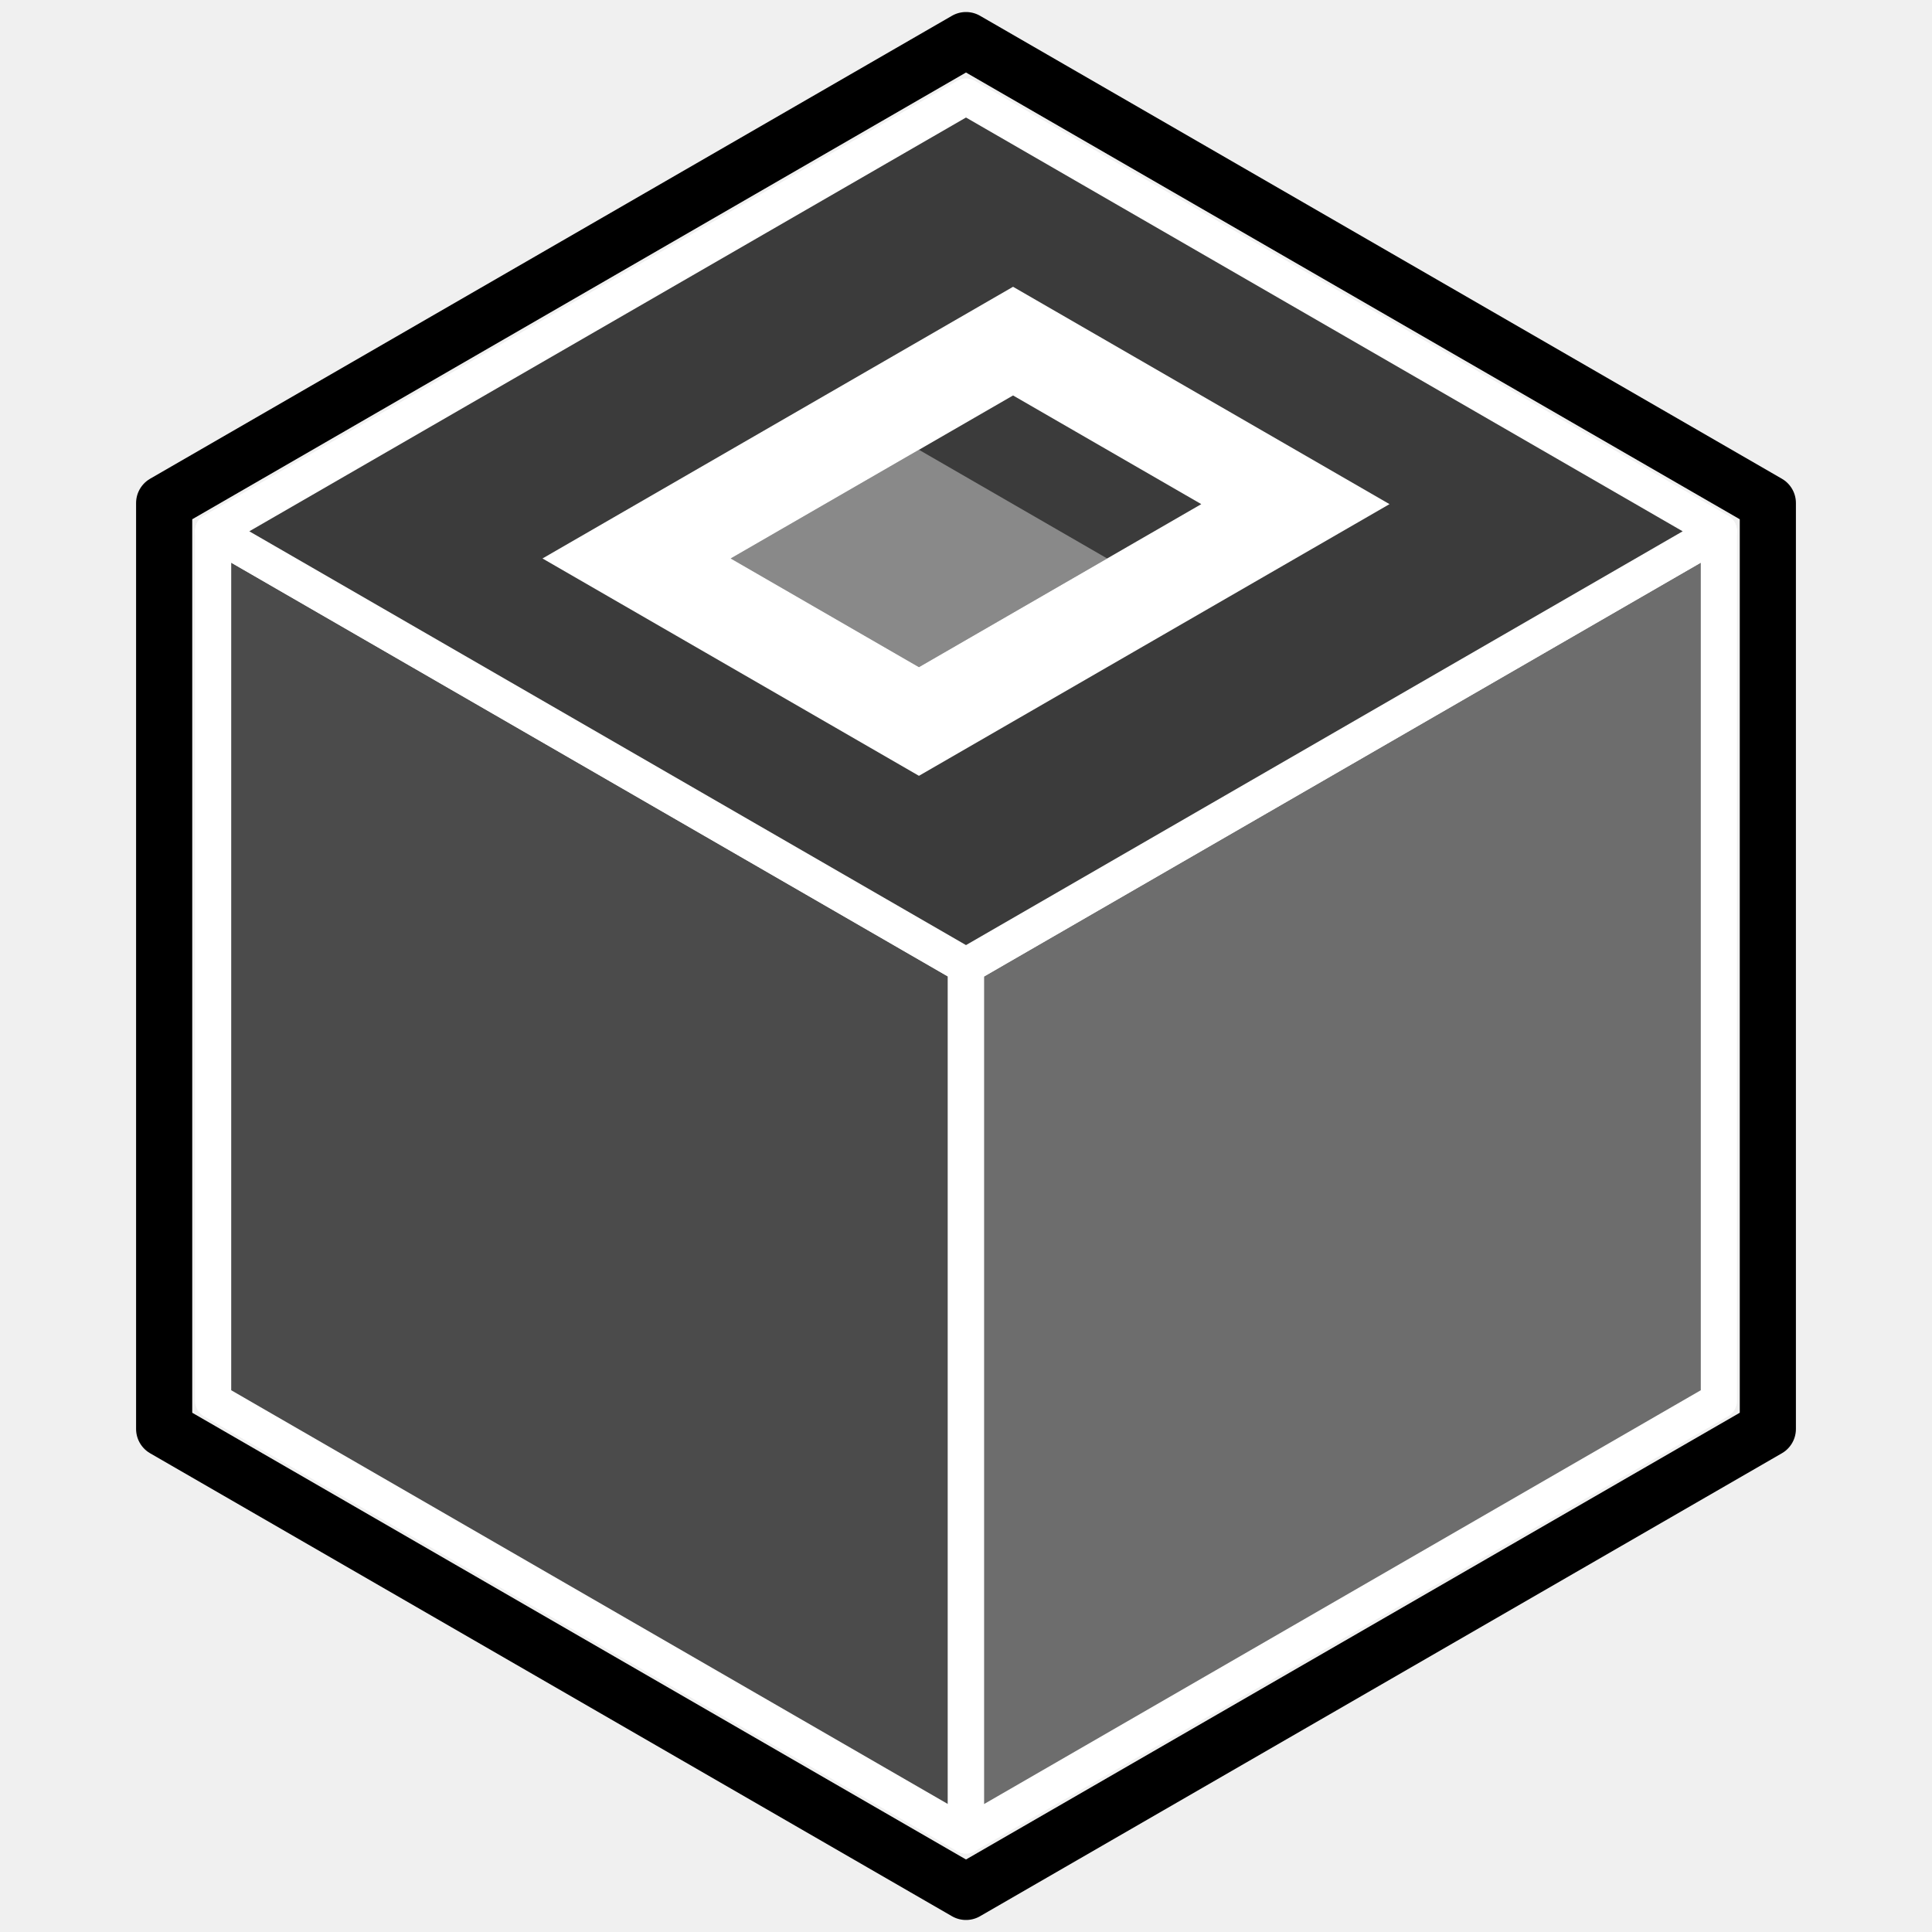
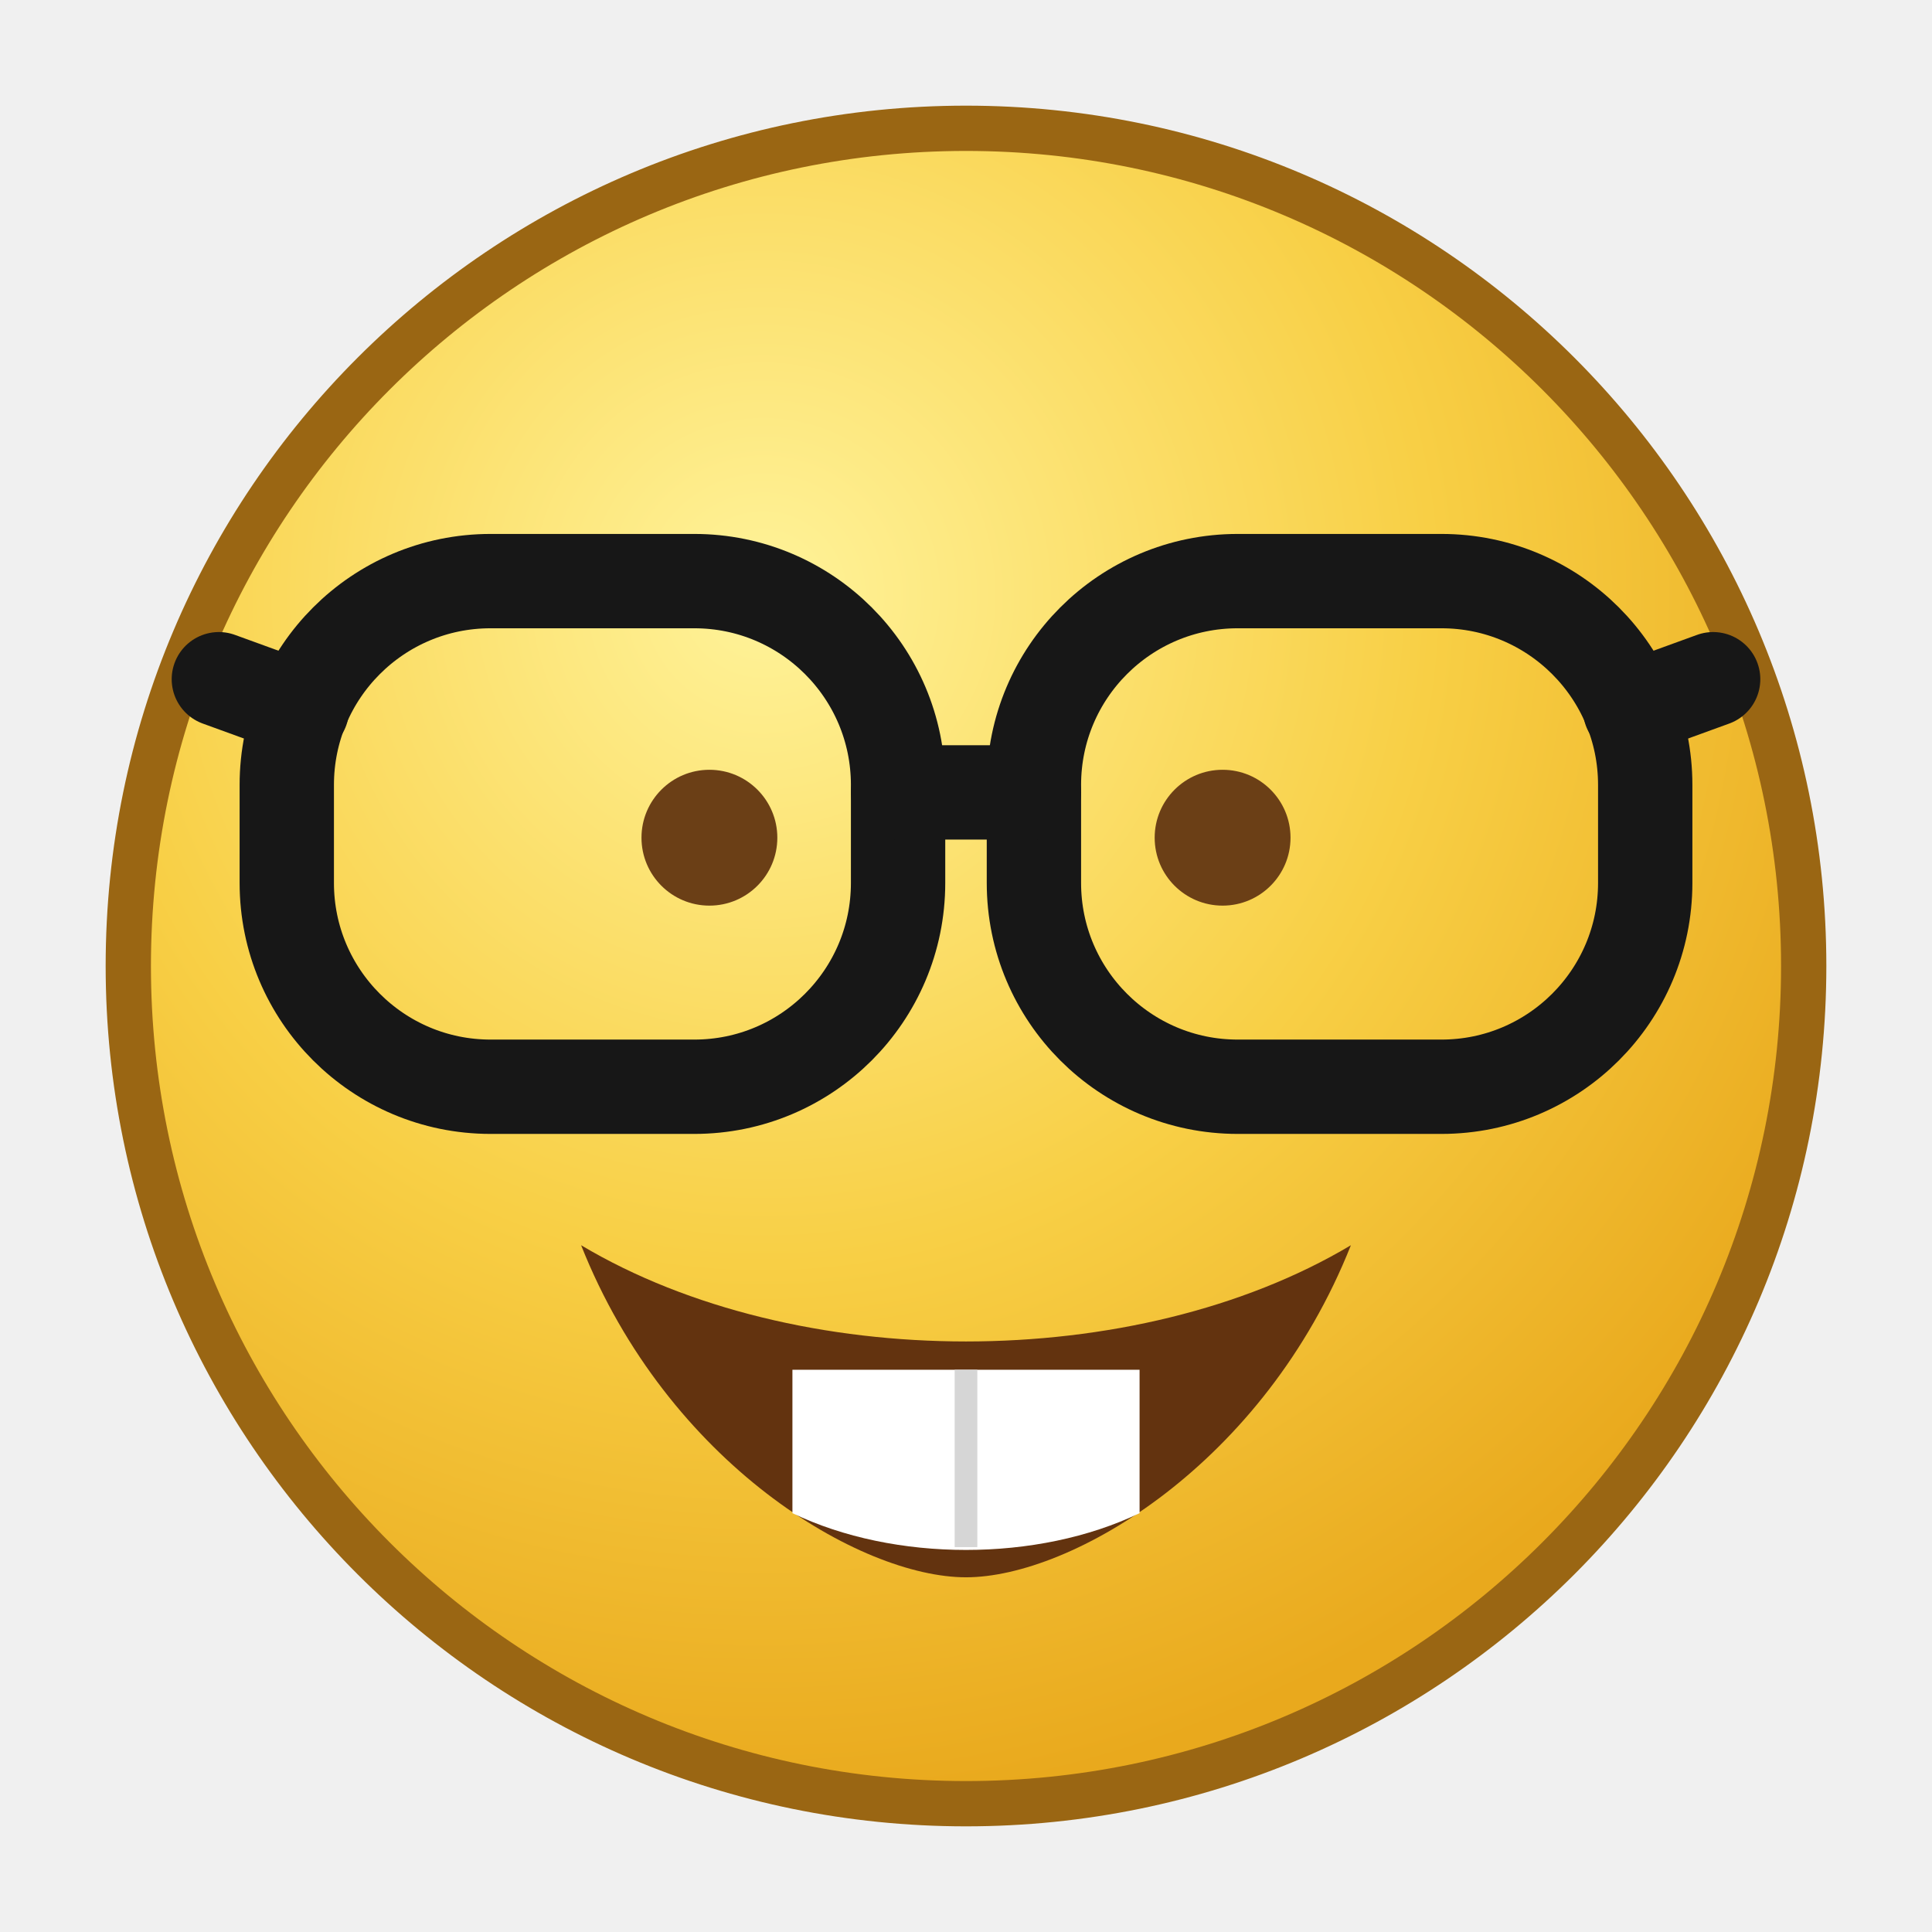
- <svg xmlns="http://www.w3.org/2000/svg" width="1024" height="1024" viewBox="0 0 1024 1024">
-   <g transform="translate(512, 512) scale(9.6)">
-     <path d="M0 -51.12 L44.27 -25.56 L44.27 25.56 L0 51.12 L-44.27 25.56 L-44.27 -25.56 Z" fill="none" stroke="#000000" stroke-width="3.1" stroke-linejoin="round" />
-     <path d="M0 0 L-41.568 -24 L-41.568 24 L0 48 Z" fill="#4b4b4b" stroke="white" stroke-width="2" stroke-linejoin="round" />
-     <path d="M0 0 L41.568 -24 L41.568 24 L0 48 Z" fill="#6d6d6d" stroke="white" stroke-width="2" stroke-linejoin="round" />
-     <path d="M0 -48 L-41.568 -24 L0 0 L41.568 -24 Z" fill="#3b3b3b" stroke="white" stroke-width="2" stroke-linejoin="round" />
-     <g transform="matrix(0.866, 0.5, -0.866, 0.5, 0, -24) scale(0.75)">
-       <path fill-rule="evenodd" clip-rule="evenodd" d="M-16 -20 L16 -20 L16 20 L-16 20 Z M-8 -12 L-8 12 L8 12 L8 -12 Z" fill="white" />
-       <path d="M-8 -4 L8 -4 L8 12 L-8 12 Z" fill="white" fill-opacity="0.4" />
-     </g>
+ <svg xmlns="http://www.w3.org/2000/svg" viewBox="0 0 512 512">
+   <defs>
+     <radialGradient id="face" cx="38%" cy="28%" r="72%">
+       <stop offset="0" stop-color="#fff39a" />
+       <stop offset="0.55" stop-color="#f8cf45" />
+       <stop offset="1" stop-color="#e9a91d" />
+     </radialGradient>
+   </defs>
+   <circle cx="256" cy="256" r="222" fill="url(#face)" stroke="#9a6613" stroke-width="12" />
+   <circle cx="188" cy="222" r="18" fill="#6b3f16" />
+   <circle cx="324" cy="222" r="18" fill="#6b3f16" />
+   <g fill="none" stroke="#171717" stroke-linecap="round" stroke-linejoin="round" stroke-width="25">
+     <rect x="76" y="154" width="162" height="134" rx="54" />
+     <rect x="274" y="154" width="162" height="134" rx="54" />
+     <path d="M238 210h36M58 180l22 8M454 180l-22 8" />
  </g>
+   <path d="M154 330c23 58 74 88 102 88s79-30 102-88c-57 34-147 34-204 0Z" fill="#63330f" />
+   <path d="M210 363h92v38c-27 13-65 13-92 0Z" fill="#fff" />
+   <path d="M256 363v47" fill="none" stroke="#d6d6d6" stroke-width="6" />
</svg>
